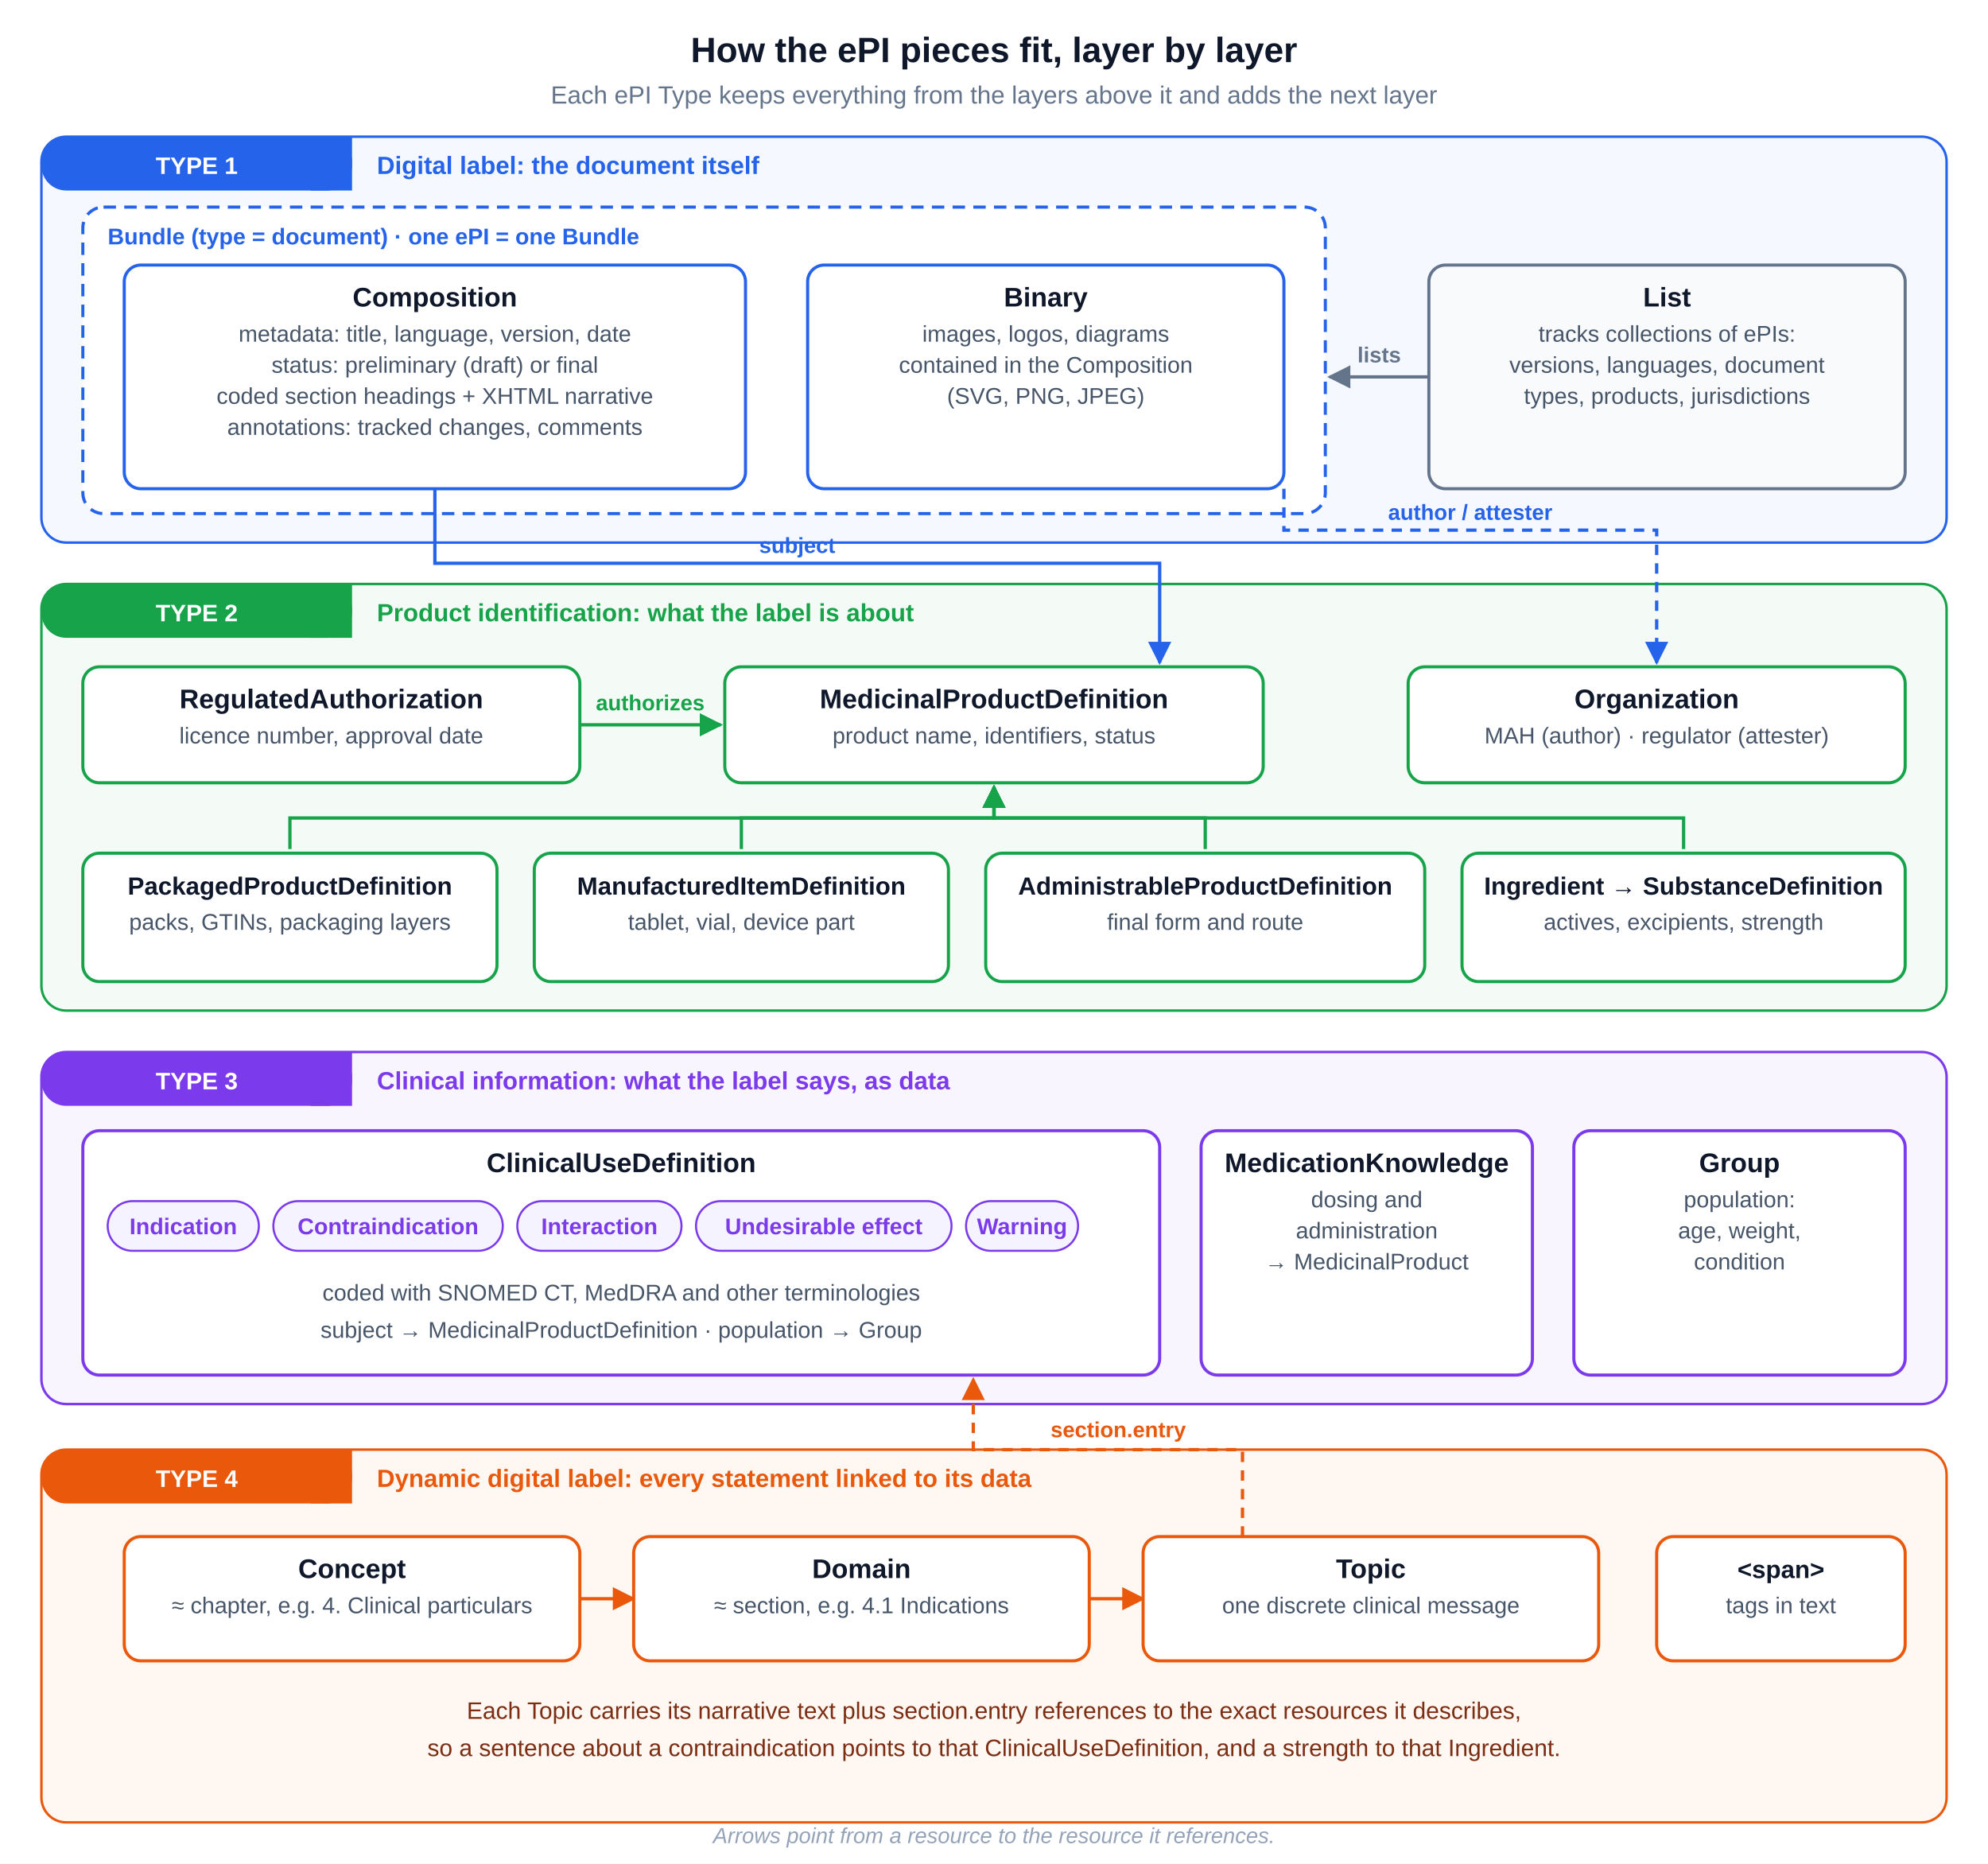
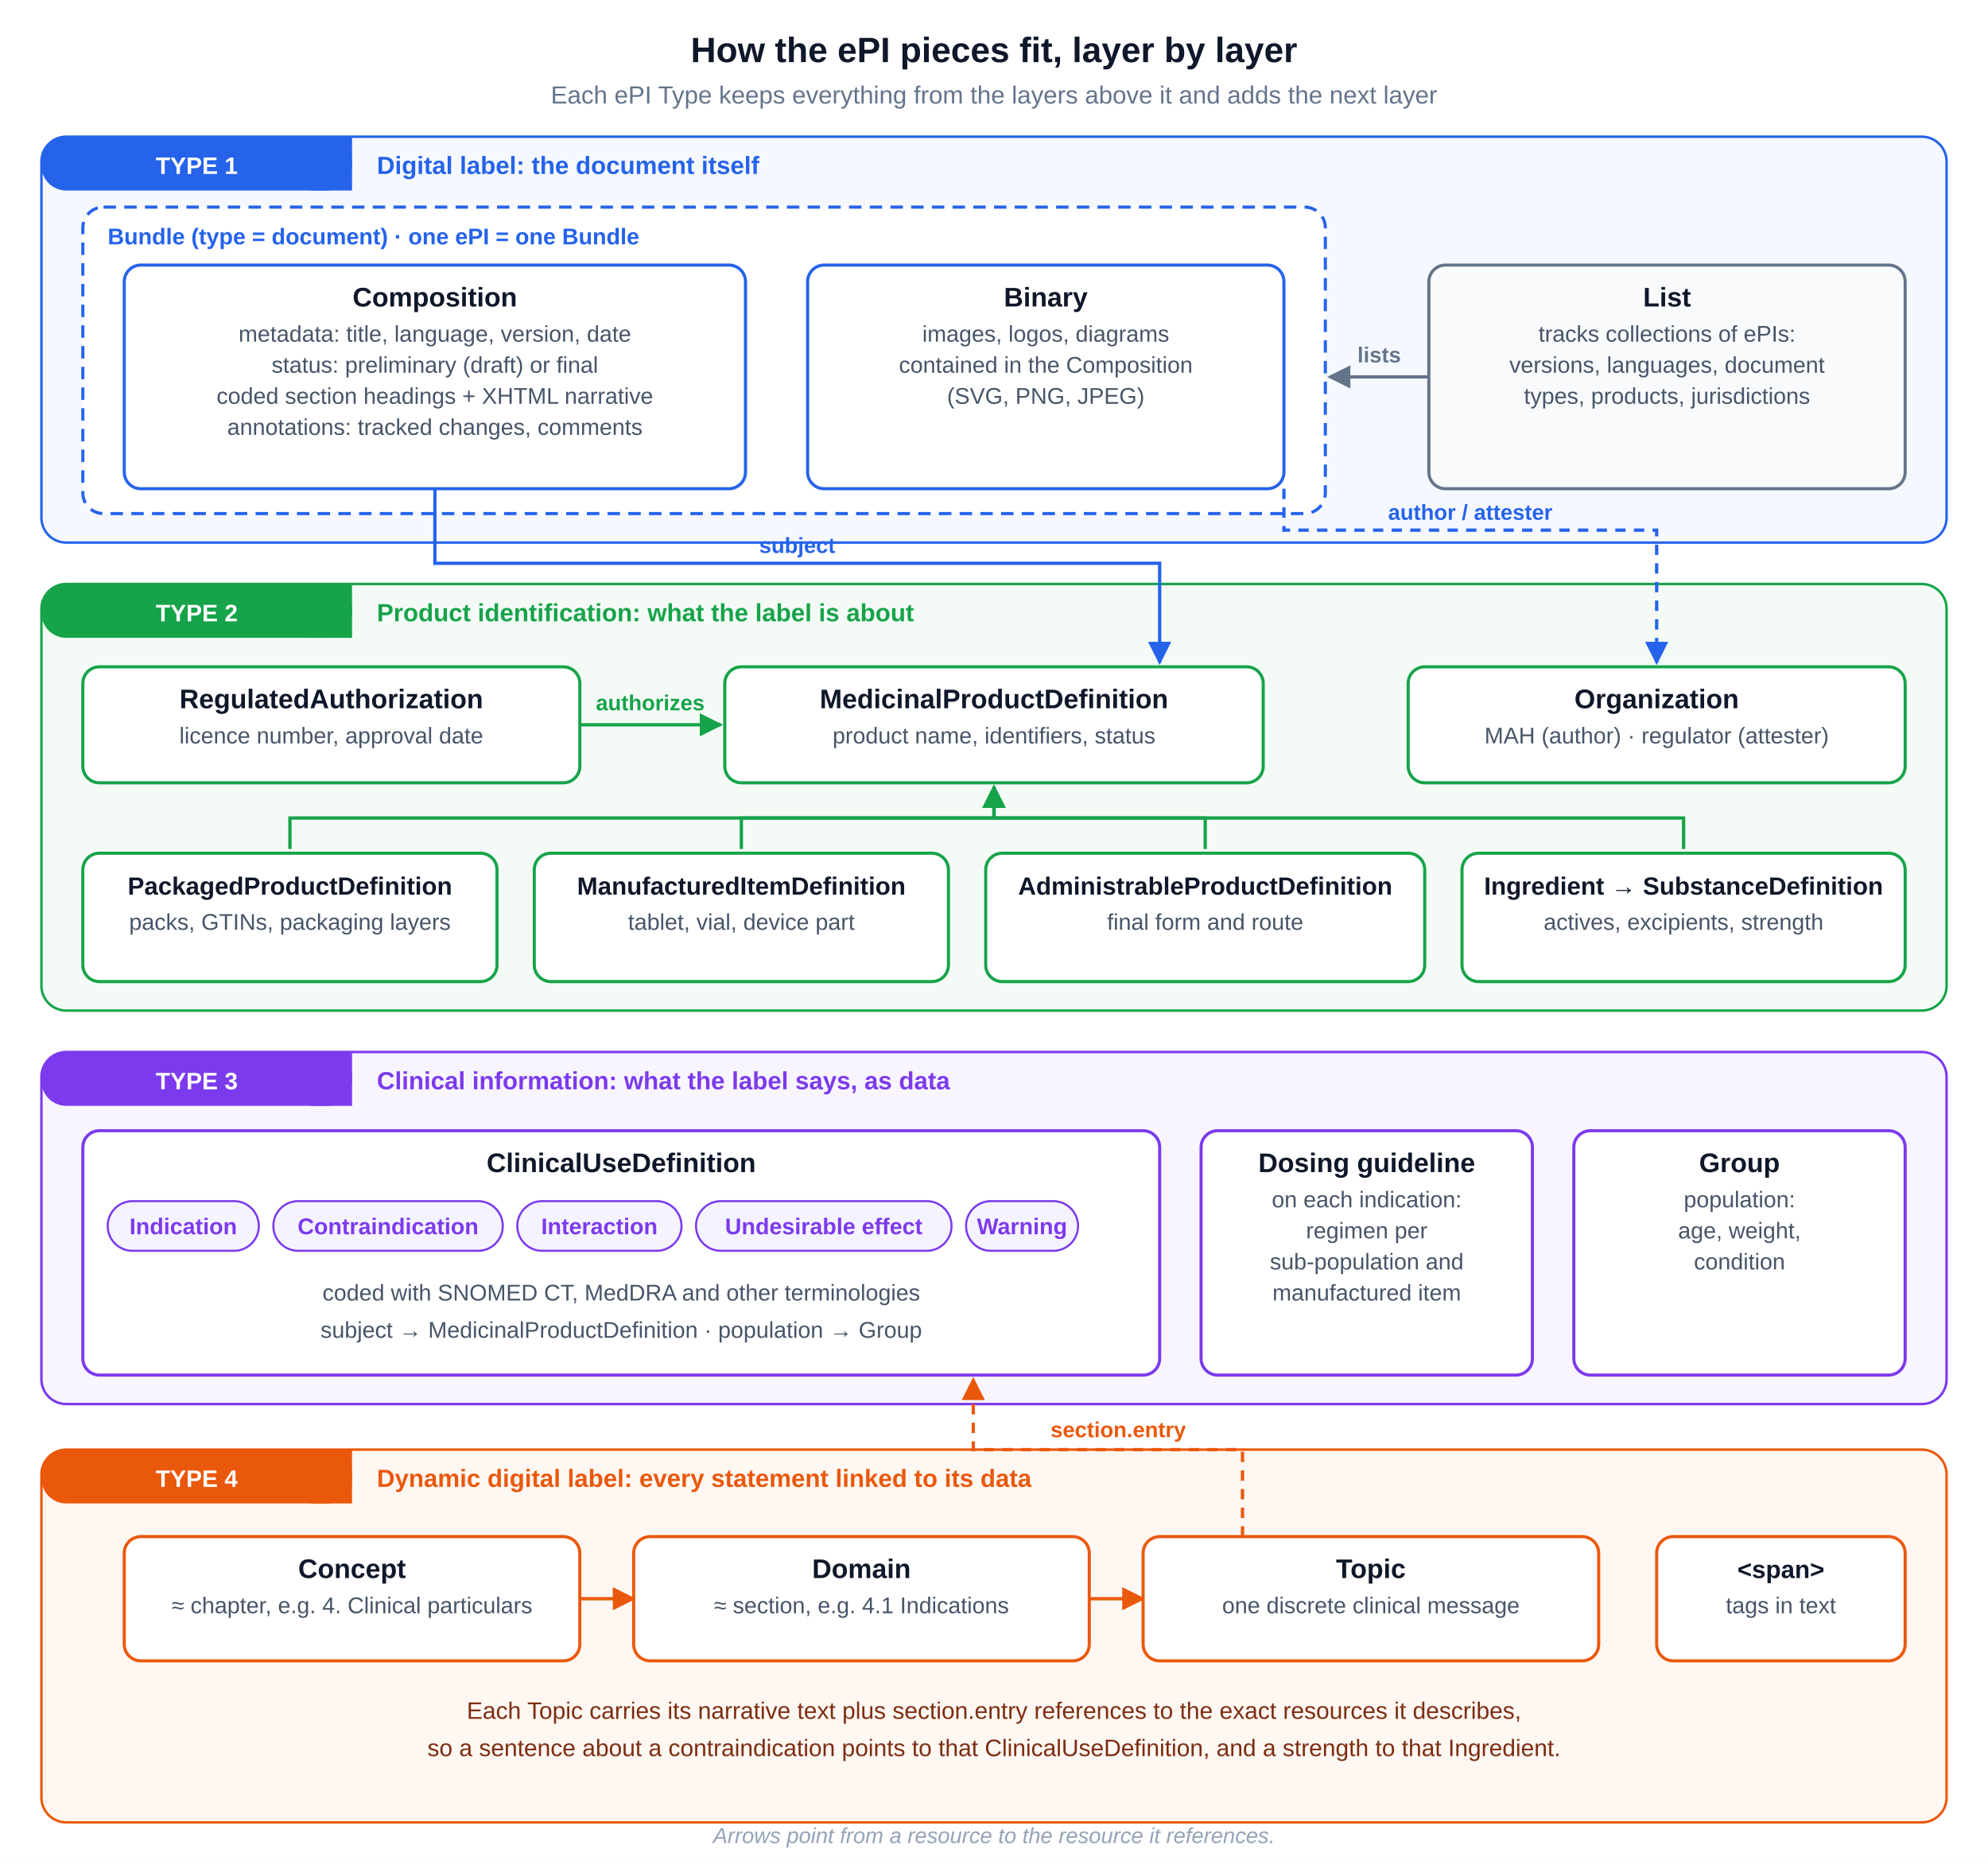
<svg xmlns="http://www.w3.org/2000/svg" viewBox="0 0 960 900" font-family="-apple-system, 'Segoe UI', Arial, sans-serif">
  <defs>
    <marker id="mg" viewBox="0 0 10 10" refX="9" refY="5" markerWidth="7" markerHeight="7" orient="auto-start-reverse">
      <path d="M 0 0 L 10 5 L 0 10 z" fill="#16a34a" />
    </marker>
    <marker id="mb" viewBox="0 0 10 10" refX="9" refY="5" markerWidth="7" markerHeight="7" orient="auto-start-reverse">
      <path d="M 0 0 L 10 5 L 0 10 z" fill="#2563eb" />
    </marker>
    <marker id="mv" viewBox="0 0 10 10" refX="9" refY="5" markerWidth="7" markerHeight="7" orient="auto-start-reverse">
      <path d="M 0 0 L 10 5 L 0 10 z" fill="#7c3aed" />
    </marker>
    <marker id="mo" viewBox="0 0 10 10" refX="9" refY="5" markerWidth="7" markerHeight="7" orient="auto-start-reverse">
      <path d="M 0 0 L 10 5 L 0 10 z" fill="#ea580c" />
    </marker>
    <marker id="my" viewBox="0 0 10 10" refX="9" refY="5" markerWidth="7" markerHeight="7" orient="auto-start-reverse">
      <path d="M 0 0 L 10 5 L 0 10 z" fill="#64748b" />
    </marker>
  </defs>
  <rect width="100%" height="100%" fill="#ffffff" />
  <text x="480" y="30" font-size="17" font-weight="800" fill="#0f172a" text-anchor="middle">How the ePI pieces fit, layer by layer</text>
  <text x="480" y="50" font-size="12" font-weight="400" fill="#64748b" text-anchor="middle">Each ePI Type keeps everything from the layers above it and adds the next layer</text>
  <rect x="20" y="66" width="920" height="196" rx="12" fill="#f5f9ff" stroke="#2563eb" stroke-width="1.2" />
  <rect x="20" y="66" width="150" height="26" rx="12" fill="#2563eb" stroke="#2563eb" stroke-width="0" />
  <rect x="150" y="66" width="20" height="26" rx="0" fill="#2563eb" stroke="#2563eb" stroke-width="0" />
  <text x="95" y="84" font-size="11.5" font-weight="800" fill="#fff" text-anchor="middle">TYPE 1</text>
  <text x="182" y="84" font-size="12" font-weight="700" fill="#2563eb" text-anchor="start">Digital label: the document itself</text>
  <rect x="40" y="100" width="600" height="148" rx="10" fill="#fff" stroke="#2563eb" stroke-width="1.5" stroke-dasharray="6 4" />
  <text x="52" y="118" font-size="11" font-weight="700" fill="#2563eb" text-anchor="start">Bundle  (type = document) · one ePI = one Bundle</text>
  <rect x="60" y="128" width="300" height="108" rx="8" fill="#fff" stroke="#2563eb" stroke-width="1.5" />
  <text x="210.0" y="148" font-size="13" font-weight="700" fill="#0f172a" text-anchor="middle">Composition</text>
  <text x="210.0" y="165" font-size="11" font-weight="400" fill="#475569" text-anchor="middle">metadata: title, language, version, date</text>
  <text x="210.0" y="180" font-size="11" font-weight="400" fill="#475569" text-anchor="middle">status: preliminary (draft) or final</text>
  <text x="210.0" y="195" font-size="11" font-weight="400" fill="#475569" text-anchor="middle">coded section headings + XHTML narrative</text>
  <text x="210.0" y="210" font-size="11" font-weight="400" fill="#475569" text-anchor="middle">annotations: tracked changes, comments</text>
  <rect x="390" y="128" width="230" height="108" rx="8" fill="#fff" stroke="#2563eb" stroke-width="1.5" />
  <text x="505.0" y="148" font-size="13" font-weight="700" fill="#0f172a" text-anchor="middle">Binary</text>
  <text x="505.0" y="165" font-size="11" font-weight="400" fill="#475569" text-anchor="middle">images, logos, diagrams</text>
  <text x="505.0" y="180" font-size="11" font-weight="400" fill="#475569" text-anchor="middle">contained in the Composition</text>
  <text x="505.0" y="195" font-size="11" font-weight="400" fill="#475569" text-anchor="middle">(SVG, PNG, JPEG)</text>
  <rect x="690" y="128" width="230" height="108" rx="8" fill="#f8fafc" stroke="#64748b" stroke-width="1.5" />
  <text x="805.0" y="148" font-size="13" font-weight="700" fill="#0f172a" text-anchor="middle">List</text>
  <text x="805.0" y="165" font-size="11" font-weight="400" fill="#475569" text-anchor="middle">tracks collections of ePIs:</text>
  <text x="805.0" y="180" font-size="11" font-weight="400" fill="#475569" text-anchor="middle">versions, languages, document</text>
  <text x="805.0" y="195" font-size="11" font-weight="400" fill="#475569" text-anchor="middle">types, products, jurisdictions</text>
  <path d="M 690 182 L 642 182" fill="none" stroke="#64748b" stroke-width="1.6" marker-end="url(#my)" />
  <text x="666" y="175" font-size="10.5" font-weight="600" fill="#64748b" text-anchor="middle">lists</text>
  <rect x="20" y="282" width="920" height="206" rx="12" fill="#f4fbf6" stroke="#16a34a" stroke-width="1.2" />
  <rect x="20" y="282" width="150" height="26" rx="12" fill="#16a34a" stroke="#16a34a" stroke-width="0" />
  <rect x="150" y="282" width="20" height="26" rx="0" fill="#16a34a" stroke="#16a34a" stroke-width="0" />
  <text x="95" y="300" font-size="11.5" font-weight="800" fill="#fff" text-anchor="middle">TYPE 2</text>
  <text x="182" y="300" font-size="12" font-weight="700" fill="#16a34a" text-anchor="start">Product identification: what the label is about</text>
  <rect x="350" y="322" width="260" height="56" rx="8" fill="#fff" stroke="#16a34a" stroke-width="1.5" />
  <text x="480.0" y="342" font-size="13" font-weight="700" fill="#0f172a" text-anchor="middle">MedicinalProductDefinition</text>
  <text x="480.0" y="359" font-size="11" font-weight="400" fill="#475569" text-anchor="middle">product name, identifiers, status</text>
  <rect x="40" y="322" width="240" height="56" rx="8" fill="#fff" stroke="#16a34a" stroke-width="1.5" />
  <text x="160.0" y="342" font-size="13" font-weight="700" fill="#0f172a" text-anchor="middle">RegulatedAuthorization</text>
  <text x="160.0" y="359" font-size="11" font-weight="400" fill="#475569" text-anchor="middle">licence number, approval date</text>
  <rect x="680" y="322" width="240" height="56" rx="8" fill="#fff" stroke="#16a34a" stroke-width="1.5" />
  <text x="800.0" y="342" font-size="13" font-weight="700" fill="#0f172a" text-anchor="middle">Organization</text>
  <text x="800.0" y="359" font-size="11" font-weight="400" fill="#475569" text-anchor="middle">MAH (author) · regulator (attester)</text>
  <rect x="40" y="412" width="200" height="62" rx="8" fill="#fff" stroke="#16a34a" stroke-width="1.5" />
  <text x="140.0" y="432" font-size="12" font-weight="700" fill="#0f172a" text-anchor="middle">PackagedProductDefinition</text>
  <text x="140.0" y="449" font-size="11" font-weight="400" fill="#475569" text-anchor="middle">packs, GTINs, packaging layers</text>
  <rect x="258" y="412" width="200" height="62" rx="8" fill="#fff" stroke="#16a34a" stroke-width="1.5" />
  <text x="358.0" y="432" font-size="12" font-weight="700" fill="#0f172a" text-anchor="middle">ManufacturedItemDefinition</text>
  <text x="358.0" y="449" font-size="11" font-weight="400" fill="#475569" text-anchor="middle">tablet, vial, device part</text>
  <rect x="476" y="412" width="212" height="62" rx="8" fill="#fff" stroke="#16a34a" stroke-width="1.5" />
  <text x="582.0" y="432" font-size="12" font-weight="700" fill="#0f172a" text-anchor="middle">AdministrableProductDefinition</text>
  <text x="582.0" y="449" font-size="11" font-weight="400" fill="#475569" text-anchor="middle">final form and route</text>
  <rect x="706" y="412" width="214" height="62" rx="8" fill="#fff" stroke="#16a34a" stroke-width="1.5" />
  <text x="813.0" y="432" font-size="12" font-weight="700" fill="#0f172a" text-anchor="middle">Ingredient → SubstanceDefinition</text>
  <text x="813.0" y="449" font-size="11" font-weight="400" fill="#475569" text-anchor="middle">actives, excipients, strength</text>
  <path d="M 210 236 L 210 272 L 560 272 L 560 320" fill="none" stroke="#2563eb" stroke-width="1.6" marker-end="url(#mb)" />
  <text x="385" y="267" font-size="10.5" font-weight="600" fill="#2563eb" text-anchor="middle">subject</text>
  <path d="M 280 350 L 348 350" fill="none" stroke="#16a34a" stroke-width="1.6" marker-end="url(#mg)" />
  <text x="314" y="343" font-size="10.5" font-weight="600" fill="#16a34a" text-anchor="middle">authorizes</text>
  <path d="M 620 236 L 620 256 L 800 256 L 800 320" fill="none" stroke="#2563eb" stroke-width="1.6" stroke-dasharray="5 4" marker-end="url(#mb)" />
  <text x="710" y="251" font-size="10.5" font-weight="600" fill="#2563eb" text-anchor="middle">author / attester</text>
  <path d="M 140 410 L 140 395 L 480 395 L 480 380" fill="none" stroke="#16a34a" stroke-width="1.6" marker-end="url(#mg)" />
  <path d="M 358 410 L 358 395 L 480 395 L 480 380" fill="none" stroke="#16a34a" stroke-width="1.6" marker-end="url(#mg)" />
  <path d="M 582 410 L 582 395 L 480 395 L 480 380" fill="none" stroke="#16a34a" stroke-width="1.6" marker-end="url(#mg)" />
  <path d="M 813 410 L 813 395 L 480 395 L 480 380" fill="none" stroke="#16a34a" stroke-width="1.6" marker-end="url(#mg)" />
  <rect x="20" y="508" width="920" height="170" rx="12" fill="#f8f5ff" stroke="#7c3aed" stroke-width="1.2" />
  <rect x="20" y="508" width="150" height="26" rx="12" fill="#7c3aed" stroke="#7c3aed" stroke-width="0" />
  <rect x="150" y="508" width="20" height="26" rx="0" fill="#7c3aed" stroke="#7c3aed" stroke-width="0" />
  <text x="95" y="526" font-size="11.5" font-weight="800" fill="#fff" text-anchor="middle">TYPE 3</text>
  <text x="182" y="526" font-size="12" font-weight="700" fill="#7c3aed" text-anchor="start">Clinical information: what the label says, as data</text>
  <rect x="40" y="546" width="520" height="118" rx="8" fill="#fff" stroke="#7c3aed" stroke-width="1.5" />
  <text x="300" y="566" font-size="13" font-weight="700" fill="#0f172a" text-anchor="middle">ClinicalUseDefinition</text>
  <rect x="52" y="580" width="73.0" height="24" rx="12" fill="#f5f3ff" stroke="#7c3aed" stroke-width="1" />
  <text x="88.5" y="596" font-size="11" font-weight="600" fill="#7c3aed" text-anchor="middle">Indication</text>
  <rect x="132.0" y="580" width="110.8" height="24" rx="12" fill="#f5f3ff" stroke="#7c3aed" stroke-width="1" />
  <text x="187.4" y="596" font-size="11" font-weight="600" fill="#7c3aed" text-anchor="middle">Contraindication</text>
  <rect x="249.8" y="580" width="79.3" height="24" rx="12" fill="#f5f3ff" stroke="#7c3aed" stroke-width="1" />
  <text x="289.45" y="596" font-size="11" font-weight="600" fill="#7c3aed" text-anchor="middle">Interaction</text>
  <rect x="336.1" y="580" width="123.4" height="24" rx="12" fill="#f5f3ff" stroke="#7c3aed" stroke-width="1" />
  <text x="397.8" y="596" font-size="11" font-weight="600" fill="#7c3aed" text-anchor="middle">Undesirable effect</text>
  <rect x="466.5" y="580" width="54.1" height="24" rx="12" fill="#f5f3ff" stroke="#7c3aed" stroke-width="1" />
  <text x="493.55" y="596" font-size="11" font-weight="600" fill="#7c3aed" text-anchor="middle">Warning</text>
  <text x="300" y="628" font-size="11" font-weight="400" fill="#475569" text-anchor="middle">coded with SNOMED CT, MedDRA and other terminologies</text>
  <text x="300" y="646" font-size="11" font-weight="400" fill="#475569" text-anchor="middle">subject → MedicinalProductDefinition · population → Group</text>
  <rect x="580" y="546" width="160" height="118" rx="8" fill="#fff" stroke="#7c3aed" stroke-width="1.5" />
-   <text x="660.0" y="566" font-size="13" font-weight="700" fill="#0f172a" text-anchor="middle">MedicationKnowledge</text>
-   <text x="660.0" y="583" font-size="11" font-weight="400" fill="#475569" text-anchor="middle">dosing and</text>
-   <text x="660.0" y="598" font-size="11" font-weight="400" fill="#475569" text-anchor="middle">administration</text>
-   <text x="660.0" y="613" font-size="11" font-weight="400" fill="#475569" text-anchor="middle">→ MedicinalProduct</text>
+   <text x="660.0" y="566" font-size="13" font-weight="700" fill="#0f172a" text-anchor="middle">Dosing guideline</text>
+   <text x="660.0" y="583" font-size="11" font-weight="400" fill="#475569" text-anchor="middle">on each indication:</text>
+   <text x="660.0" y="598" font-size="11" font-weight="400" fill="#475569" text-anchor="middle">regimen per</text>
+   <text x="660.0" y="613" font-size="11" font-weight="400" fill="#475569" text-anchor="middle">sub-population and</text>
+   <text x="660.0" y="628" font-size="11" font-weight="400" fill="#475569" text-anchor="middle">manufactured item</text>
  <rect x="760" y="546" width="160" height="118" rx="8" fill="#fff" stroke="#7c3aed" stroke-width="1.5" />
  <text x="840.0" y="566" font-size="13" font-weight="700" fill="#0f172a" text-anchor="middle">Group</text>
  <text x="840.0" y="583" font-size="11" font-weight="400" fill="#475569" text-anchor="middle">population:</text>
  <text x="840.0" y="598" font-size="11" font-weight="400" fill="#475569" text-anchor="middle">age, weight,</text>
  <text x="840.0" y="613" font-size="11" font-weight="400" fill="#475569" text-anchor="middle">condition</text>
  <rect x="20" y="700" width="920" height="180" rx="12" fill="#fff8f2" stroke="#ea580c" stroke-width="1.2" />
  <rect x="20" y="700" width="150" height="26" rx="12" fill="#ea580c" stroke="#ea580c" stroke-width="0" />
  <rect x="150" y="700" width="20" height="26" rx="0" fill="#ea580c" stroke="#ea580c" stroke-width="0" />
  <text x="95" y="718" font-size="11.5" font-weight="800" fill="#fff" text-anchor="middle">TYPE 4</text>
  <text x="182" y="718" font-size="12" font-weight="700" fill="#ea580c" text-anchor="start">Dynamic digital label: every statement linked to its data</text>
  <rect x="60" y="742" width="220" height="60" rx="8" fill="#fff" stroke="#ea580c" stroke-width="1.5" />
  <text x="170.0" y="762" font-size="13" font-weight="700" fill="#0f172a" text-anchor="middle">Concept</text>
  <text x="170.0" y="779" font-size="11" font-weight="400" fill="#475569" text-anchor="middle">≈ chapter, e.g. 4. Clinical particulars</text>
  <path d="M 280 772 L 306 772" fill="none" stroke="#ea580c" stroke-width="1.6" marker-end="url(#mo)" />
  <rect x="306" y="742" width="220" height="60" rx="8" fill="#fff" stroke="#ea580c" stroke-width="1.5" />
  <text x="416.0" y="762" font-size="13" font-weight="700" fill="#0f172a" text-anchor="middle">Domain</text>
  <text x="416.0" y="779" font-size="11" font-weight="400" fill="#475569" text-anchor="middle">≈ section, e.g. 4.1 Indications</text>
  <path d="M 526 772 L 552 772" fill="none" stroke="#ea580c" stroke-width="1.6" marker-end="url(#mo)" />
  <rect x="552" y="742" width="220" height="60" rx="8" fill="#fff" stroke="#ea580c" stroke-width="1.5" />
  <text x="662.0" y="762" font-size="13" font-weight="700" fill="#0f172a" text-anchor="middle">Topic</text>
  <text x="662.0" y="779" font-size="11" font-weight="400" fill="#475569" text-anchor="middle">one discrete clinical message</text>
  <rect x="800" y="742" width="120" height="60" rx="8" fill="#fff" stroke="#ea580c" stroke-width="1.5" />
  <text x="860.0" y="762" font-size="12" font-weight="700" fill="#0f172a" text-anchor="middle">&lt;span&gt;</text>
  <text x="860.0" y="779" font-size="11" font-weight="400" fill="#475569" text-anchor="middle">tags in text</text>
  <text x="480" y="830" font-size="11.5" font-weight="400" fill="#7c2d12" text-anchor="middle">Each Topic carries its narrative text plus section.entry references to the exact resources it describes,</text>
  <text x="480" y="848" font-size="11.5" font-weight="400" fill="#7c2d12" text-anchor="middle">so a sentence about a contraindication points to that ClinicalUseDefinition, and a strength to that Ingredient.</text>
  <path d="M 600 742 L 600 700 L 470 700 L 470 666" fill="none" stroke="#ea580c" stroke-width="1.6" stroke-dasharray="5 4" marker-end="url(#mo)" />
  <text x="540" y="694" font-size="10.5" font-weight="600" fill="#ea580c" text-anchor="middle">section.entry</text>
  <text x="480" y="890" font-size="10.5" font-weight="400" fill="#94a3b8" text-anchor="middle" font-style="italic">Arrows point from a resource to the resource it references.</text>
</svg>
